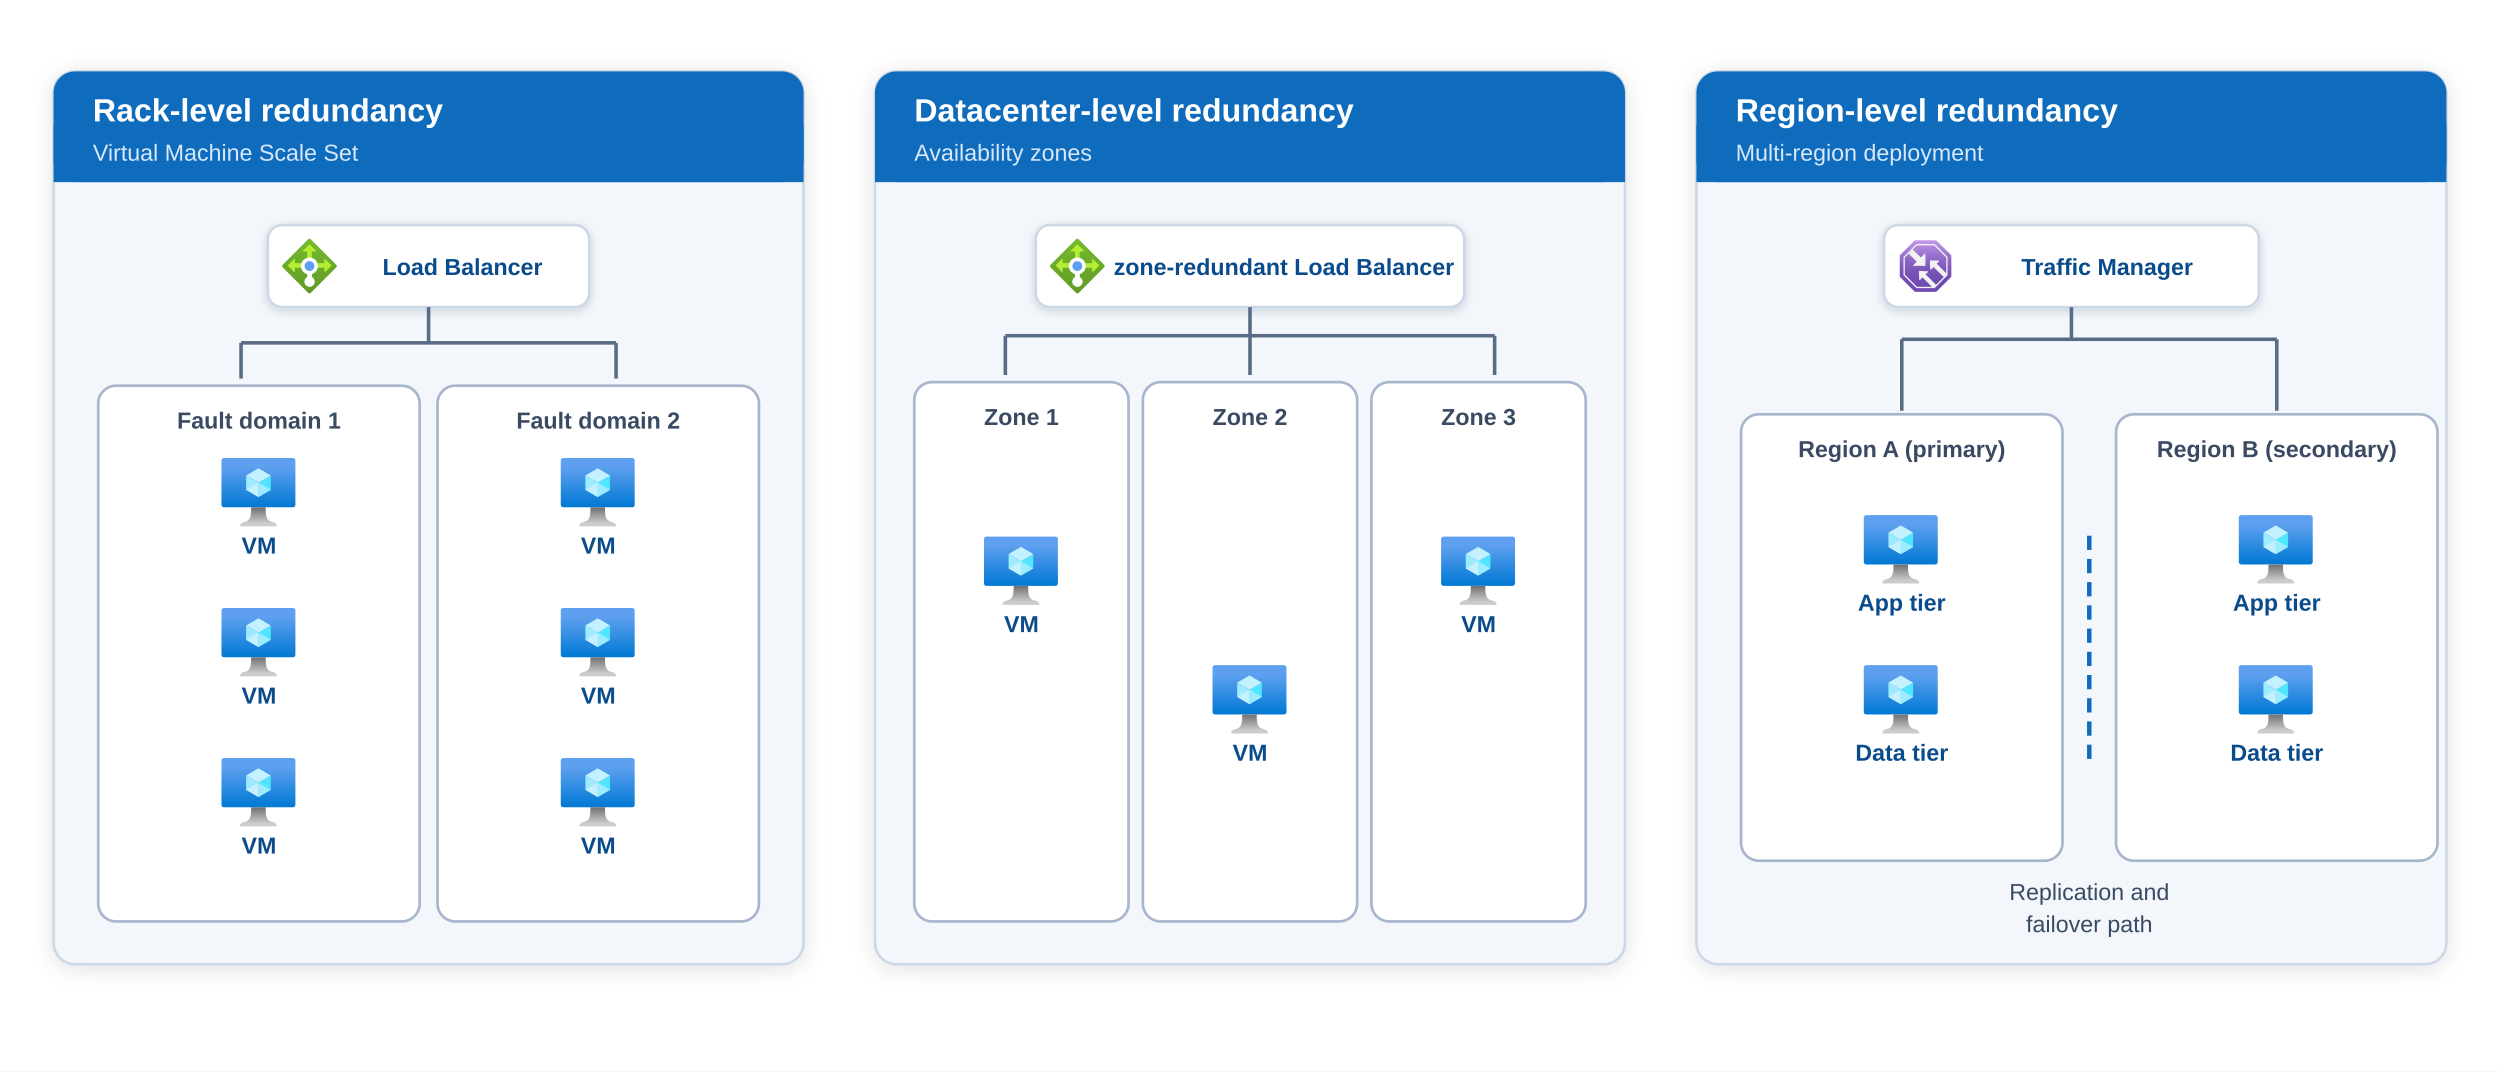
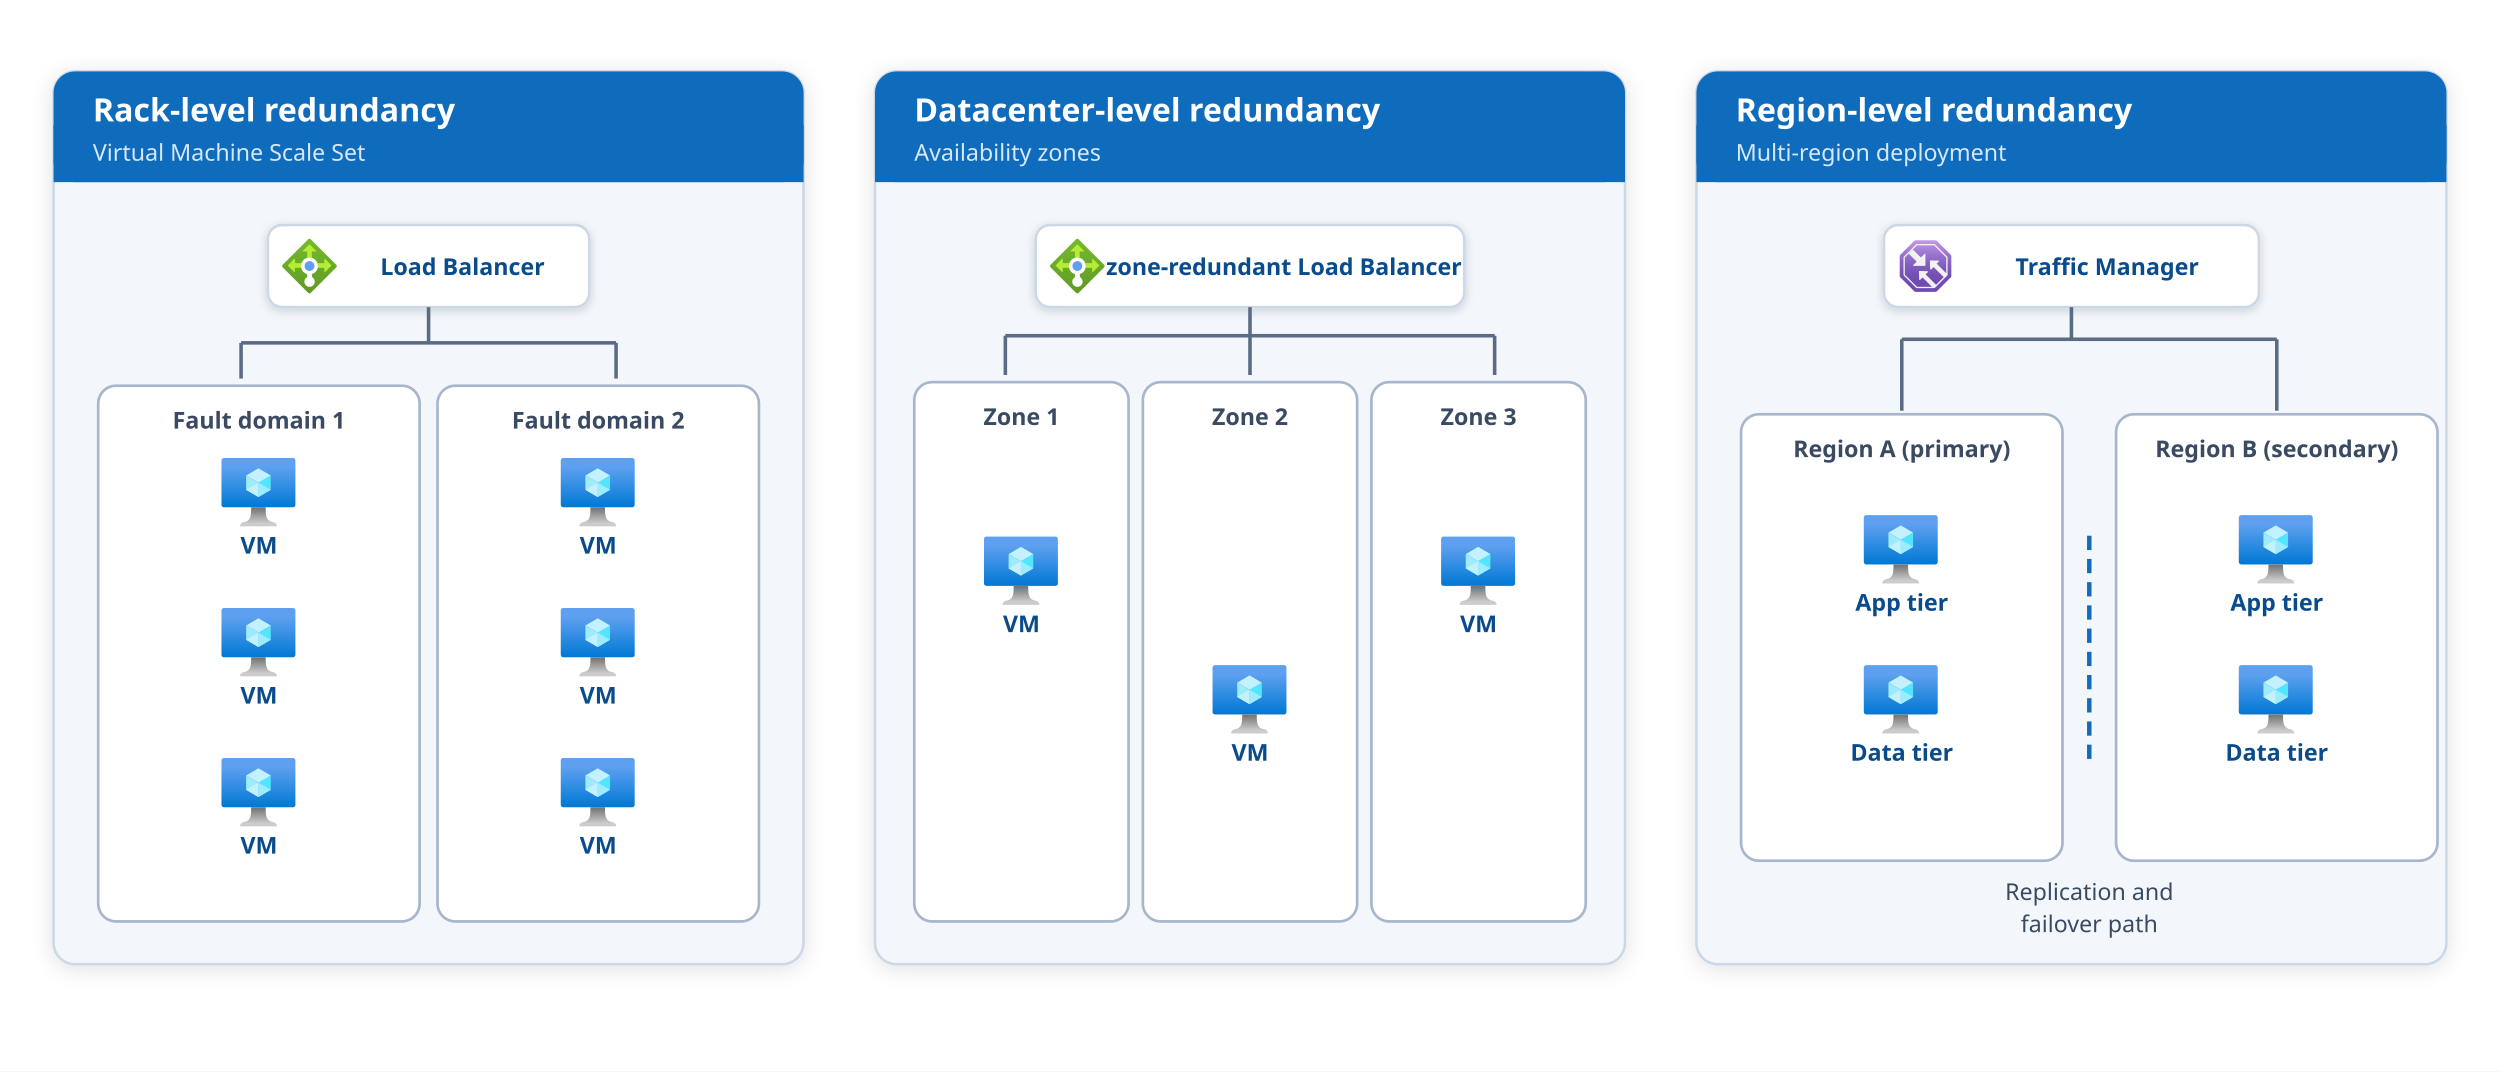
<svg xmlns="http://www.w3.org/2000/svg" width="1400" height="600" viewBox="0 0 1400 600" role="img" aria-labelledby="title desc">
  <defs>
    <filter id="cardShadow" x="-20%" y="-20%" width="140%" height="140%">
      <feDropShadow dx="0" dy="1.5" stdDeviation="2.5" flood-color="#0b1f3a" flood-opacity="0.18" />
    </filter>
    <filter id="panelShadow" x="-10%" y="-10%" width="120%" height="120%">
      <feDropShadow dx="0" dy="2" stdDeviation="6" flood-color="#0b1f3a" flood-opacity="0.12" />
    </filter>
    <linearGradient id="f34d9569-2bd0-4002-8f16-3d01d8106cb5" x1="8.88" y1="12.21" x2="8.88" y2="0.21" gradientUnits="userSpaceOnUse">
      <stop offset="0" stop-color="#0078d4" />
      <stop offset="0.82" stop-color="#5ea0ef" />
    </linearGradient>
    <linearGradient id="bdb45a0b-eb58-4970-a60a-fb2ce314f866" x1="8.88" y1="16.84" x2="8.88" y2="12.21" gradientUnits="userSpaceOnUse">
      <stop offset="0.15" stop-color="#ccc" />
      <stop offset="1" stop-color="#707070" />
    </linearGradient>
    <linearGradient id="ef84663a-a7b6-46a7-a275-1e419f5eae62" x1="9" y1="19.85" x2="9" y2="-1.02" gradientUnits="userSpaceOnUse">
      <stop offset="0" stop-color="#5e9624" />
      <stop offset="0.02" stop-color="#5f9724" />
      <stop offset="1" stop-color="#76bc2d" />
    </linearGradient>
    <linearGradient id="b02c7a20-01da-4daf-91b9-e11528418dfc" x1="9" y1="17.5" x2="9" y2="0.5" gradientUnits="userSpaceOnUse">
      <stop offset="0.16" stop-color="#6f4bb2" />
      <stop offset="0.32" stop-color="#7450b5" />
      <stop offset="0.51" stop-color="#825dbf" />
      <stop offset="0.72" stop-color="#9a72ce" />
      <stop offset="0.94" stop-color="#bb90e4" />
      <stop offset="1" stop-color="#c69aeb" />
    </linearGradient>
  </defs>
  <style>
    .canvas   { fill: #ffffff; }
    .panel    { fill: #f3f7fc; stroke: #cdd8e6; stroke-width: 1.5; }
    .group    { fill: #ffffff; stroke: #a7b6cc; stroke-width: 1.5; }
    .card     { fill: #ffffff; stroke: #cdd8e6; stroke-width: 1.5; }
    .bar      { fill: #0f6cbd; }
-     .barTxt   { font: 700 18px "Segoe UI", Arial, sans-serif; fill: #ffffff; }
-     .barSub   { font: 400 13px "Segoe UI", Arial, sans-serif; fill: #d7e8fa; }
-     .groupLbl { font: 600 13px "Segoe UI", Arial, sans-serif; fill: #3a4a63; }
-     .vmTxt    { font: 600 13px "Segoe UI", Arial, sans-serif; fill: #0a4b8c; }
-     .lbTxt    { font: 600 13px "Segoe UI", Arial, sans-serif; fill: #0a4b8c; }
-     .note     { font: 400 13px "Segoe UI", Arial, sans-serif; fill: #3a4a63; }
+     .barTxt   { font: 700 18px "Segoe UI", sans-serif; fill: #ffffff; }
+     .barSub   { font: 400 13px "Segoe UI", sans-serif; fill: #d7e8fa; }
+     .groupLbl { font: 600 13px "Segoe UI", sans-serif; fill: #3a4a63; }
+     .vmTxt    { font: 600 13px "Segoe UI", sans-serif; fill: #0a4b8c; }
+     .lbTxt    { font: 600 13px "Segoe UI", sans-serif; fill: #0a4b8c; }
+     .note     { font: 400 13px "Segoe UI", sans-serif; fill: #3a4a63; }
    .flow     { stroke: #5a6b85; stroke-width: 2; fill: none; }
    .repl     { stroke: #0f6cbd; stroke-width: 2.5; stroke-dasharray: 8 5; fill: none; }
  </style>
  <rect class="canvas" x="0" y="0" width="1400" height="600" />
  <g filter="url(#panelShadow)">
    <rect class="panel" x="30" y="40" width="420" height="500" rx="12" />
  </g>
  <rect class="bar" x="30" y="40" width="420" height="62" rx="12" />
  <rect class="bar" x="30" y="70" width="420" height="32" />
  <text class="barTxt" x="52" y="68">Rack-level redundancy</text>
  <text class="barSub" x="52" y="90">Virtual Machine Scale Set</text>
  <g filter="url(#cardShadow)">
    <rect class="card" x="150" y="126" width="180" height="46" rx="8" />
  </g>
  <g transform="translate(158,133.7) scale(1.7)">
    <path d="M.18,8.57,8.57.18a.6.6,0,0,1,.86,0l8.39,8.39a.6.6,0,0,1,0,.86l-8.4,8.4a.6.6,0,0,1-.84,0L.18,9.43A.6.6,0,0,1,.18,8.57Z" fill="url(#ef84663a-a7b6-46a7-a275-1e419f5eae62)" />
    <path d="M11.2,4,9.08,1.89a.12.12,0,0,0-.16,0L6.8,4a.1.1,0,0,0,.08.18H8.12a.11.11,0,0,1,.11.11v2a.11.11,0,0,0,.11.11H9.66a.11.11,0,0,0,.11-.11v-2a.11.11,0,0,1,.11-.11h1.24A.1.1,0,0,0,11.2,4Z" fill="#b4ec36" />
    <path d="M4,6.61,1.9,8.74a.11.11,0,0,0,0,.15L4,11a.11.11,0,0,0,.19-.08V9.69a.11.11,0,0,1,.11-.11h2a.1.1,0,0,0,.1-.11V8.15A.1.1,0,0,0,6.33,8h-2a.1.1,0,0,1-.11-.1V6.69A.11.11,0,0,0,4,6.61Z" fill="#b4ec36" />
    <path d="M14.08,11l2.13-2.12a.11.11,0,0,0,0-.15L14.08,6.61a.11.11,0,0,0-.18.08V7.94a.1.1,0,0,1-.11.1h-2a.1.1,0,0,0-.1.11V9.47a.1.1,0,0,0,.1.11h2a.11.11,0,0,1,.11.11v1.24A.11.11,0,0,0,14.08,11Z" fill="#b4ec36" />
    <path d="M11.79,9a2.79,2.79,0,1,0-3.54,2.67v.95a1.71,1.71,0,1,0,1.57,0v-1A2.77,2.77,0,0,0,11.79,9Z" fill="#fff" />
    <circle cx="9.01" cy="8.99" r="1.62" fill="#5ea0ef" />
  </g>
  <text class="lbTxt" x="259" y="154" text-anchor="middle">Load Balancer</text>
  <path class="flow" d="M240 172 V192 M135 192 H345 M135 192 V212 M345 192 V212" />
  <rect class="group" x="55" y="216" width="180" height="300" rx="10" />
  <text class="groupLbl" x="145" y="240" text-anchor="middle">Fault domain 1</text>
  <g transform="translate(124.3,256) scale(2.3)">
    <rect x="-0.12" y="0.21" width="18" height="12" rx="0.6" fill="url(#f34d9569-2bd0-4002-8f16-3d01d8106cb5)" />
    <polygon points="11.88 4.46 11.88 7.95 8.88 9.71 8.88 6.21 11.88 4.46" fill="#50e6ff" />
    <polygon points="11.88 4.46 8.88 6.22 5.88 4.46 8.88 2.71 11.88 4.46" fill="#c3f1ff" />
    <polygon points="8.88 6.22 8.88 9.71 5.88 7.95 5.88 4.46 8.88 6.22" fill="#9cebff" />
    <polygon points="5.88 7.95 8.88 6.21 8.88 9.71 5.88 7.95" fill="#c3f1ff" />
    <polygon points="11.88 7.95 8.88 6.21 8.88 9.71 11.88 7.95" fill="#9cebff" />
    <path d="M12.49,15.84c-1.78-.28-1.85-1.56-1.85-3.63H7.11c0,2.07-.06,3.35-1.84,3.63a1,1,0,0,0-.89,1h9A1,1,0,0,0,12.49,15.84Z" fill="url(#bdb45a0b-eb58-4970-a60a-fb2ce314f866)" />
  </g>
  <g transform="translate(124.3,340) scale(2.3)">
    <rect x="-0.12" y="0.21" width="18" height="12" rx="0.6" fill="url(#f34d9569-2bd0-4002-8f16-3d01d8106cb5)" />
    <polygon points="11.88 4.46 11.88 7.95 8.88 9.71 8.88 6.21 11.88 4.46" fill="#50e6ff" />
    <polygon points="11.88 4.46 8.88 6.22 5.88 4.46 8.88 2.71 11.88 4.46" fill="#c3f1ff" />
    <polygon points="8.88 6.22 8.88 9.71 5.88 7.95 5.88 4.46 8.88 6.22" fill="#9cebff" />
    <polygon points="5.88 7.95 8.88 6.21 8.88 9.71 5.88 7.95" fill="#c3f1ff" />
    <polygon points="11.88 7.95 8.88 6.21 8.88 9.71 11.88 7.95" fill="#9cebff" />
    <path d="M12.49,15.84c-1.78-.28-1.85-1.56-1.85-3.63H7.11c0,2.07-.06,3.35-1.84,3.63a1,1,0,0,0-.89,1h9A1,1,0,0,0,12.49,15.84Z" fill="url(#bdb45a0b-eb58-4970-a60a-fb2ce314f866)" />
  </g>
  <g transform="translate(124.3,424) scale(2.3)">
    <rect x="-0.12" y="0.21" width="18" height="12" rx="0.6" fill="url(#f34d9569-2bd0-4002-8f16-3d01d8106cb5)" />
    <polygon points="11.88 4.46 11.88 7.95 8.88 9.71 8.88 6.21 11.88 4.46" fill="#50e6ff" />
    <polygon points="11.88 4.46 8.88 6.22 5.88 4.46 8.88 2.71 11.88 4.46" fill="#c3f1ff" />
    <polygon points="8.88 6.22 8.88 9.71 5.88 7.95 5.88 4.46 8.88 6.22" fill="#9cebff" />
    <polygon points="5.88 7.95 8.88 6.21 8.88 9.71 5.88 7.95" fill="#c3f1ff" />
    <polygon points="11.88 7.95 8.88 6.21 8.88 9.71 11.88 7.95" fill="#9cebff" />
    <path d="M12.49,15.84c-1.78-.28-1.85-1.56-1.85-3.63H7.11c0,2.07-.06,3.35-1.84,3.63a1,1,0,0,0-.89,1h9A1,1,0,0,0,12.49,15.84Z" fill="url(#bdb45a0b-eb58-4970-a60a-fb2ce314f866)" />
  </g>
  <text class="vmTxt" x="145" y="310" text-anchor="middle">VM</text>
  <text class="vmTxt" x="145" y="394" text-anchor="middle">VM</text>
  <text class="vmTxt" x="145" y="478" text-anchor="middle">VM</text>
  <rect class="group" x="245" y="216" width="180" height="300" rx="10" />
  <text class="groupLbl" x="335" y="240" text-anchor="middle">Fault domain 2</text>
  <g transform="translate(314.3,256) scale(2.3)">
    <rect x="-0.12" y="0.21" width="18" height="12" rx="0.6" fill="url(#f34d9569-2bd0-4002-8f16-3d01d8106cb5)" />
    <polygon points="11.88 4.46 11.88 7.95 8.88 9.71 8.88 6.21 11.88 4.46" fill="#50e6ff" />
    <polygon points="11.88 4.46 8.88 6.22 5.88 4.46 8.88 2.71 11.88 4.46" fill="#c3f1ff" />
    <polygon points="8.88 6.22 8.88 9.71 5.88 7.95 5.88 4.46 8.88 6.22" fill="#9cebff" />
    <polygon points="5.88 7.95 8.88 6.21 8.88 9.71 5.88 7.95" fill="#c3f1ff" />
    <polygon points="11.88 7.95 8.88 6.21 8.88 9.71 11.88 7.95" fill="#9cebff" />
    <path d="M12.49,15.84c-1.78-.28-1.85-1.56-1.85-3.63H7.11c0,2.07-.06,3.35-1.84,3.63a1,1,0,0,0-.89,1h9A1,1,0,0,0,12.49,15.84Z" fill="url(#bdb45a0b-eb58-4970-a60a-fb2ce314f866)" />
  </g>
  <g transform="translate(314.3,340) scale(2.3)">
    <rect x="-0.12" y="0.21" width="18" height="12" rx="0.6" fill="url(#f34d9569-2bd0-4002-8f16-3d01d8106cb5)" />
    <polygon points="11.88 4.46 11.88 7.95 8.88 9.71 8.88 6.21 11.88 4.46" fill="#50e6ff" />
    <polygon points="11.88 4.46 8.88 6.22 5.88 4.46 8.88 2.71 11.88 4.46" fill="#c3f1ff" />
    <polygon points="8.88 6.22 8.88 9.71 5.88 7.95 5.88 4.46 8.88 6.22" fill="#9cebff" />
    <polygon points="5.88 7.95 8.88 6.21 8.88 9.71 5.88 7.95" fill="#c3f1ff" />
    <polygon points="11.88 7.95 8.88 6.21 8.88 9.71 11.88 7.95" fill="#9cebff" />
    <path d="M12.49,15.84c-1.78-.28-1.85-1.56-1.85-3.63H7.11c0,2.07-.06,3.35-1.84,3.63a1,1,0,0,0-.89,1h9A1,1,0,0,0,12.49,15.84Z" fill="url(#bdb45a0b-eb58-4970-a60a-fb2ce314f866)" />
  </g>
  <g transform="translate(314.3,424) scale(2.3)">
    <rect x="-0.12" y="0.21" width="18" height="12" rx="0.6" fill="url(#f34d9569-2bd0-4002-8f16-3d01d8106cb5)" />
    <polygon points="11.88 4.46 11.88 7.95 8.88 9.71 8.88 6.21 11.88 4.46" fill="#50e6ff" />
    <polygon points="11.88 4.46 8.88 6.22 5.88 4.46 8.88 2.71 11.88 4.46" fill="#c3f1ff" />
    <polygon points="8.88 6.22 8.88 9.71 5.88 7.95 5.88 4.46 8.88 6.22" fill="#9cebff" />
    <polygon points="5.88 7.95 8.88 6.21 8.88 9.71 5.88 7.95" fill="#c3f1ff" />
    <polygon points="11.88 7.95 8.88 6.21 8.88 9.71 11.88 7.95" fill="#9cebff" />
    <path d="M12.49,15.84c-1.78-.28-1.85-1.56-1.85-3.63H7.11c0,2.07-.06,3.35-1.84,3.63a1,1,0,0,0-.89,1h9A1,1,0,0,0,12.49,15.84Z" fill="url(#bdb45a0b-eb58-4970-a60a-fb2ce314f866)" />
  </g>
  <text class="vmTxt" x="335" y="310" text-anchor="middle">VM</text>
  <text class="vmTxt" x="335" y="394" text-anchor="middle">VM</text>
  <text class="vmTxt" x="335" y="478" text-anchor="middle">VM</text>
  <g filter="url(#panelShadow)">
    <rect class="panel" x="490" y="40" width="420" height="500" rx="12" />
  </g>
  <rect class="bar" x="490" y="40" width="420" height="62" rx="12" />
  <rect class="bar" x="490" y="70" width="420" height="32" />
  <text class="barTxt" x="512" y="68">Datacenter-level redundancy</text>
  <text class="barSub" x="512" y="90">Availability zones</text>
  <g filter="url(#cardShadow)">
    <rect class="card" x="580" y="126" width="240" height="46" rx="8" />
  </g>
  <g transform="translate(588,133.7) scale(1.7)">
    <path d="M.18,8.57,8.57.18a.6.6,0,0,1,.86,0l8.39,8.39a.6.6,0,0,1,0,.86l-8.4,8.4a.6.6,0,0,1-.84,0L.18,9.43A.6.6,0,0,1,.18,8.57Z" fill="url(#ef84663a-a7b6-46a7-a275-1e419f5eae62)" />
    <path d="M11.2,4,9.08,1.89a.12.12,0,0,0-.16,0L6.8,4a.1.1,0,0,0,.08.18H8.12a.11.11,0,0,1,.11.11v2a.11.11,0,0,0,.11.11H9.66a.11.11,0,0,0,.11-.11v-2a.11.11,0,0,1,.11-.11h1.24A.1.1,0,0,0,11.2,4Z" fill="#b4ec36" />
    <path d="M4,6.61,1.9,8.74a.11.11,0,0,0,0,.15L4,11a.11.11,0,0,0,.19-.08V9.69a.11.11,0,0,1,.11-.11h2a.1.1,0,0,0,.1-.11V8.15A.1.1,0,0,0,6.33,8h-2a.1.1,0,0,1-.11-.1V6.69A.11.11,0,0,0,4,6.61Z" fill="#b4ec36" />
    <path d="M14.08,11l2.13-2.12a.11.11,0,0,0,0-.15L14.08,6.61a.11.11,0,0,0-.18.08V7.94a.1.1,0,0,1-.11.1h-2a.1.1,0,0,0-.1.11V9.47a.1.1,0,0,0,.1.11h2a.11.11,0,0,1,.11.11v1.24A.11.11,0,0,0,14.08,11Z" fill="#b4ec36" />
    <path d="M11.79,9a2.79,2.79,0,1,0-3.54,2.67v.95a1.71,1.71,0,1,0,1.57,0v-1A2.77,2.77,0,0,0,11.79,9Z" fill="#fff" />
    <circle cx="9.01" cy="8.99" r="1.62" fill="#5ea0ef" />
  </g>
  <text class="lbTxt" x="719" y="154" text-anchor="middle">zone-redundant Load Balancer</text>
  <path class="flow" d="M700 172 V188 M563 188 H837 M563 188 V210 M700 188 V210 M837 188 V210" />
  <rect class="group" x="512" y="214" width="120" height="302" rx="10" />
  <text class="groupLbl" x="572" y="238" text-anchor="middle">Zone 1</text>
  <g transform="translate(551.3,300) scale(2.3)">
    <rect x="-0.12" y="0.21" width="18" height="12" rx="0.6" fill="url(#f34d9569-2bd0-4002-8f16-3d01d8106cb5)" />
    <polygon points="11.88 4.46 11.88 7.95 8.88 9.71 8.88 6.21 11.88 4.46" fill="#50e6ff" />
    <polygon points="11.88 4.46 8.88 6.22 5.88 4.46 8.88 2.71 11.88 4.46" fill="#c3f1ff" />
    <polygon points="8.88 6.22 8.88 9.71 5.88 7.95 5.88 4.46 8.88 6.22" fill="#9cebff" />
    <polygon points="5.88 7.95 8.88 6.21 8.88 9.71 5.88 7.95" fill="#c3f1ff" />
    <polygon points="11.88 7.95 8.88 6.21 8.88 9.71 11.88 7.95" fill="#9cebff" />
    <path d="M12.49,15.84c-1.78-.28-1.85-1.56-1.85-3.63H7.11c0,2.07-.06,3.35-1.84,3.63a1,1,0,0,0-.89,1h9A1,1,0,0,0,12.49,15.84Z" fill="url(#bdb45a0b-eb58-4970-a60a-fb2ce314f866)" />
  </g>
  <text class="vmTxt" x="572" y="354" text-anchor="middle">VM</text>
  <rect class="group" x="640" y="214" width="120" height="302" rx="10" />
  <text class="groupLbl" x="700" y="238" text-anchor="middle">Zone 2</text>
  <g transform="translate(679.3,372) scale(2.3)">
    <rect x="-0.12" y="0.21" width="18" height="12" rx="0.6" fill="url(#f34d9569-2bd0-4002-8f16-3d01d8106cb5)" />
    <polygon points="11.88 4.46 11.88 7.95 8.88 9.71 8.88 6.21 11.88 4.46" fill="#50e6ff" />
    <polygon points="11.88 4.46 8.88 6.22 5.88 4.46 8.88 2.71 11.88 4.46" fill="#c3f1ff" />
    <polygon points="8.88 6.22 8.88 9.71 5.88 7.95 5.88 4.46 8.88 6.22" fill="#9cebff" />
    <polygon points="5.88 7.95 8.88 6.21 8.88 9.71 5.88 7.95" fill="#c3f1ff" />
    <polygon points="11.88 7.95 8.88 6.21 8.88 9.71 11.88 7.95" fill="#9cebff" />
    <path d="M12.49,15.84c-1.78-.28-1.85-1.56-1.85-3.63H7.11c0,2.07-.06,3.35-1.84,3.63a1,1,0,0,0-.89,1h9A1,1,0,0,0,12.49,15.84Z" fill="url(#bdb45a0b-eb58-4970-a60a-fb2ce314f866)" />
  </g>
  <text class="vmTxt" x="700" y="426" text-anchor="middle">VM</text>
  <rect class="group" x="768" y="214" width="120" height="302" rx="10" />
  <text class="groupLbl" x="828" y="238" text-anchor="middle">Zone 3</text>
  <g transform="translate(807.3,300) scale(2.3)">
    <rect x="-0.12" y="0.21" width="18" height="12" rx="0.6" fill="url(#f34d9569-2bd0-4002-8f16-3d01d8106cb5)" />
    <polygon points="11.88 4.46 11.88 7.95 8.88 9.71 8.88 6.21 11.88 4.46" fill="#50e6ff" />
    <polygon points="11.88 4.46 8.88 6.22 5.88 4.46 8.88 2.71 11.88 4.46" fill="#c3f1ff" />
    <polygon points="8.88 6.22 8.88 9.71 5.88 7.95 5.88 4.46 8.88 6.22" fill="#9cebff" />
    <polygon points="5.88 7.95 8.88 6.21 8.88 9.71 5.88 7.95" fill="#c3f1ff" />
    <polygon points="11.88 7.95 8.88 6.21 8.88 9.71 11.88 7.95" fill="#9cebff" />
    <path d="M12.49,15.84c-1.78-.28-1.85-1.56-1.85-3.63H7.11c0,2.07-.06,3.35-1.84,3.63a1,1,0,0,0-.89,1h9A1,1,0,0,0,12.49,15.84Z" fill="url(#bdb45a0b-eb58-4970-a60a-fb2ce314f866)" />
  </g>
  <text class="vmTxt" x="828" y="354" text-anchor="middle">VM</text>
  <g filter="url(#panelShadow)">
    <rect class="panel" x="950" y="40" width="420" height="500" rx="12" />
  </g>
  <rect class="bar" x="950" y="40" width="420" height="62" rx="12" />
  <rect class="bar" x="950" y="70" width="420" height="32" />
  <text class="barTxt" x="972" y="68">Region-level redundancy</text>
  <text class="barSub" x="972" y="90">Multi-region deployment</text>
  <g filter="url(#cardShadow)">
    <rect class="card" x="1055" y="126" width="210" height="46" rx="8" />
  </g>
  <g transform="translate(1063,133.7) scale(1.7)">
    <path d="M12.29.5H5.71a.56.56,0,0,0-.4.17L.67,5.31a.56.56,0,0,0-.17.4v6.58a.56.56,0,0,0,.17.4l4.64,4.64a.56.56,0,0,0,.4.17h6.58a.56.56,0,0,0,.4-.17l4.64-4.64a.56.56,0,0,0,.17-.4V5.71a.56.56,0,0,0-.17-.4L12.69.67A.56.56,0,0,0,12.29.5Z" fill="url(#b02c7a20-01da-4daf-91b9-e11528418dfc)" />
    <path d="M6,7.64l-.07.07-1,1a.14.14,0,0,0,.1.23h3.8a.14.14,0,0,0,.14-.14V5.05A.14.14,0,0,0,8.64,5l-1,1-.07.07a.15.15,0,0,1-.2,0L4.8,3.54,3.43,4.92,6,7.44A.15.15,0,0,1,6,7.64Z" fill="#f2f2f2" />
    <path d="M16.18,5.91,12.09,1.82a.28.28,0,0,0-.2-.08H6.11a.28.28,0,0,0-.2.08L1.82,5.91a.28.28,0,0,0-.08.2v5.78a.3.3,0,0,0,.08.2l4.09,4.09a.28.28,0,0,0,.2.08h5.78a.28.28,0,0,0,.2-.08l4.09-4.09a.3.3,0,0,0,.08-.2V6.11A.28.28,0,0,0,16.18,5.91Zm-.36,5.45L12.67,8.21l.76-.77a.16.16,0,0,0,0-.24.16.16,0,0,0-.11,0l-2.71-.07a.17.17,0,0,0-.17.16h0L10.51,10a.16.16,0,0,0,.17.16h0a.13.13,0,0,0,.12,0l.85-.84L15,12.62l-2.54,2.54L9,11.71,9.8,11a.16.16,0,0,0,0-.24.16.16,0,0,0-.11-.05L7,10.59a.17.17,0,0,0-.17.16h0l.07,2.71a.16.16,0,0,0,.17.16h0a.17.17,0,0,0,.12-.05L8,12.74l3.08,3.08H6.17l-4-4V6.17L3.43,4.92,4.8,3.54,6.17,2.17h5.66l4,4Z" fill="#f2f2f2" />
  </g>
  <text class="lbTxt" x="1180" y="154" text-anchor="middle">Traffic Manager</text>
  <path class="flow" d="M1160 172 V190 M1065 190 H1275 M1065 190 V230 M1275 190 V230" />
  <rect class="group" x="975" y="232" width="180" height="250" rx="10" />
  <text class="groupLbl" x="1065" y="256" text-anchor="middle">Region A (primary)</text>
  <g transform="translate(1044,288) scale(2.3)">
    <rect x="-0.12" y="0.21" width="18" height="12" rx="0.6" fill="url(#f34d9569-2bd0-4002-8f16-3d01d8106cb5)" />
    <polygon points="11.88 4.46 11.88 7.95 8.88 9.71 8.88 6.21 11.88 4.46" fill="#50e6ff" />
    <polygon points="11.88 4.46 8.88 6.22 5.88 4.46 8.88 2.71 11.88 4.46" fill="#c3f1ff" />
    <polygon points="8.88 6.22 8.88 9.71 5.88 7.95 5.88 4.46 8.88 6.22" fill="#9cebff" />
    <polygon points="5.88 7.95 8.88 6.21 8.88 9.71 5.88 7.95" fill="#c3f1ff" />
    <polygon points="11.88 7.95 8.88 6.21 8.88 9.71 11.88 7.95" fill="#9cebff" />
    <path d="M12.49,15.84c-1.78-.28-1.85-1.56-1.85-3.63H7.11c0,2.07-.06,3.35-1.84,3.63a1,1,0,0,0-.89,1h9A1,1,0,0,0,12.49,15.84Z" fill="url(#bdb45a0b-eb58-4970-a60a-fb2ce314f866)" />
  </g>
  <g transform="translate(1044,372) scale(2.3)">
    <rect x="-0.12" y="0.21" width="18" height="12" rx="0.6" fill="url(#f34d9569-2bd0-4002-8f16-3d01d8106cb5)" />
    <polygon points="11.88 4.46 11.88 7.95 8.88 9.71 8.88 6.21 11.88 4.46" fill="#50e6ff" />
    <polygon points="11.88 4.46 8.88 6.22 5.88 4.46 8.88 2.71 11.88 4.46" fill="#c3f1ff" />
    <polygon points="8.88 6.22 8.88 9.71 5.88 7.95 5.88 4.46 8.88 6.22" fill="#9cebff" />
    <polygon points="5.88 7.95 8.88 6.21 8.88 9.71 5.88 7.95" fill="#c3f1ff" />
    <polygon points="11.88 7.95 8.88 6.21 8.88 9.71 11.88 7.95" fill="#9cebff" />
    <path d="M12.49,15.84c-1.78-.28-1.85-1.56-1.85-3.63H7.11c0,2.07-.06,3.35-1.84,3.63a1,1,0,0,0-.89,1h9A1,1,0,0,0,12.49,15.84Z" fill="url(#bdb45a0b-eb58-4970-a60a-fb2ce314f866)" />
  </g>
  <text class="vmTxt" x="1065" y="342" text-anchor="middle">App tier</text>
  <text class="vmTxt" x="1065" y="426" text-anchor="middle">Data tier</text>
  <rect class="group" x="1185" y="232" width="180" height="250" rx="10" />
  <text class="groupLbl" x="1275" y="256" text-anchor="middle">Region B (secondary)</text>
  <g transform="translate(1254,288) scale(2.3)">
    <rect x="-0.12" y="0.21" width="18" height="12" rx="0.6" fill="url(#f34d9569-2bd0-4002-8f16-3d01d8106cb5)" />
    <polygon points="11.88 4.46 11.88 7.95 8.88 9.71 8.88 6.21 11.88 4.46" fill="#50e6ff" />
    <polygon points="11.88 4.46 8.88 6.22 5.88 4.46 8.88 2.71 11.88 4.46" fill="#c3f1ff" />
    <polygon points="8.88 6.22 8.88 9.71 5.88 7.95 5.88 4.46 8.88 6.22" fill="#9cebff" />
    <polygon points="5.88 7.95 8.88 6.21 8.88 9.71 5.88 7.95" fill="#c3f1ff" />
    <polygon points="11.88 7.95 8.88 6.21 8.88 9.71 11.88 7.95" fill="#9cebff" />
    <path d="M12.49,15.84c-1.78-.28-1.85-1.56-1.85-3.63H7.11c0,2.07-.06,3.35-1.84,3.63a1,1,0,0,0-.89,1h9A1,1,0,0,0,12.49,15.84Z" fill="url(#bdb45a0b-eb58-4970-a60a-fb2ce314f866)" />
  </g>
  <g transform="translate(1254,372) scale(2.3)">
    <rect x="-0.12" y="0.21" width="18" height="12" rx="0.6" fill="url(#f34d9569-2bd0-4002-8f16-3d01d8106cb5)" />
    <polygon points="11.88 4.46 11.88 7.95 8.88 9.71 8.88 6.21 11.88 4.46" fill="#50e6ff" />
    <polygon points="11.88 4.46 8.88 6.22 5.88 4.46 8.88 2.71 11.88 4.46" fill="#c3f1ff" />
    <polygon points="8.88 6.22 8.88 9.71 5.88 7.95 5.88 4.46 8.88 6.22" fill="#9cebff" />
    <polygon points="5.88 7.95 8.88 6.21 8.88 9.71 5.88 7.95" fill="#c3f1ff" />
    <polygon points="11.88 7.95 8.88 6.21 8.88 9.71 11.88 7.95" fill="#9cebff" />
    <path d="M12.49,15.84c-1.78-.28-1.85-1.56-1.85-3.63H7.11c0,2.07-.06,3.35-1.84,3.63a1,1,0,0,0-.89,1h9A1,1,0,0,0,12.49,15.84Z" fill="url(#bdb45a0b-eb58-4970-a60a-fb2ce314f866)" />
  </g>
  <text class="vmTxt" x="1275" y="342" text-anchor="middle">App tier</text>
  <text class="vmTxt" x="1275" y="426" text-anchor="middle">Data tier</text>
  <path class="repl" d="M1170 300 V430" />
  <text class="note" x="1170" y="504" text-anchor="middle">Replication and</text>
  <text class="note" x="1170" y="522" text-anchor="middle">failover path</text>
</svg>
